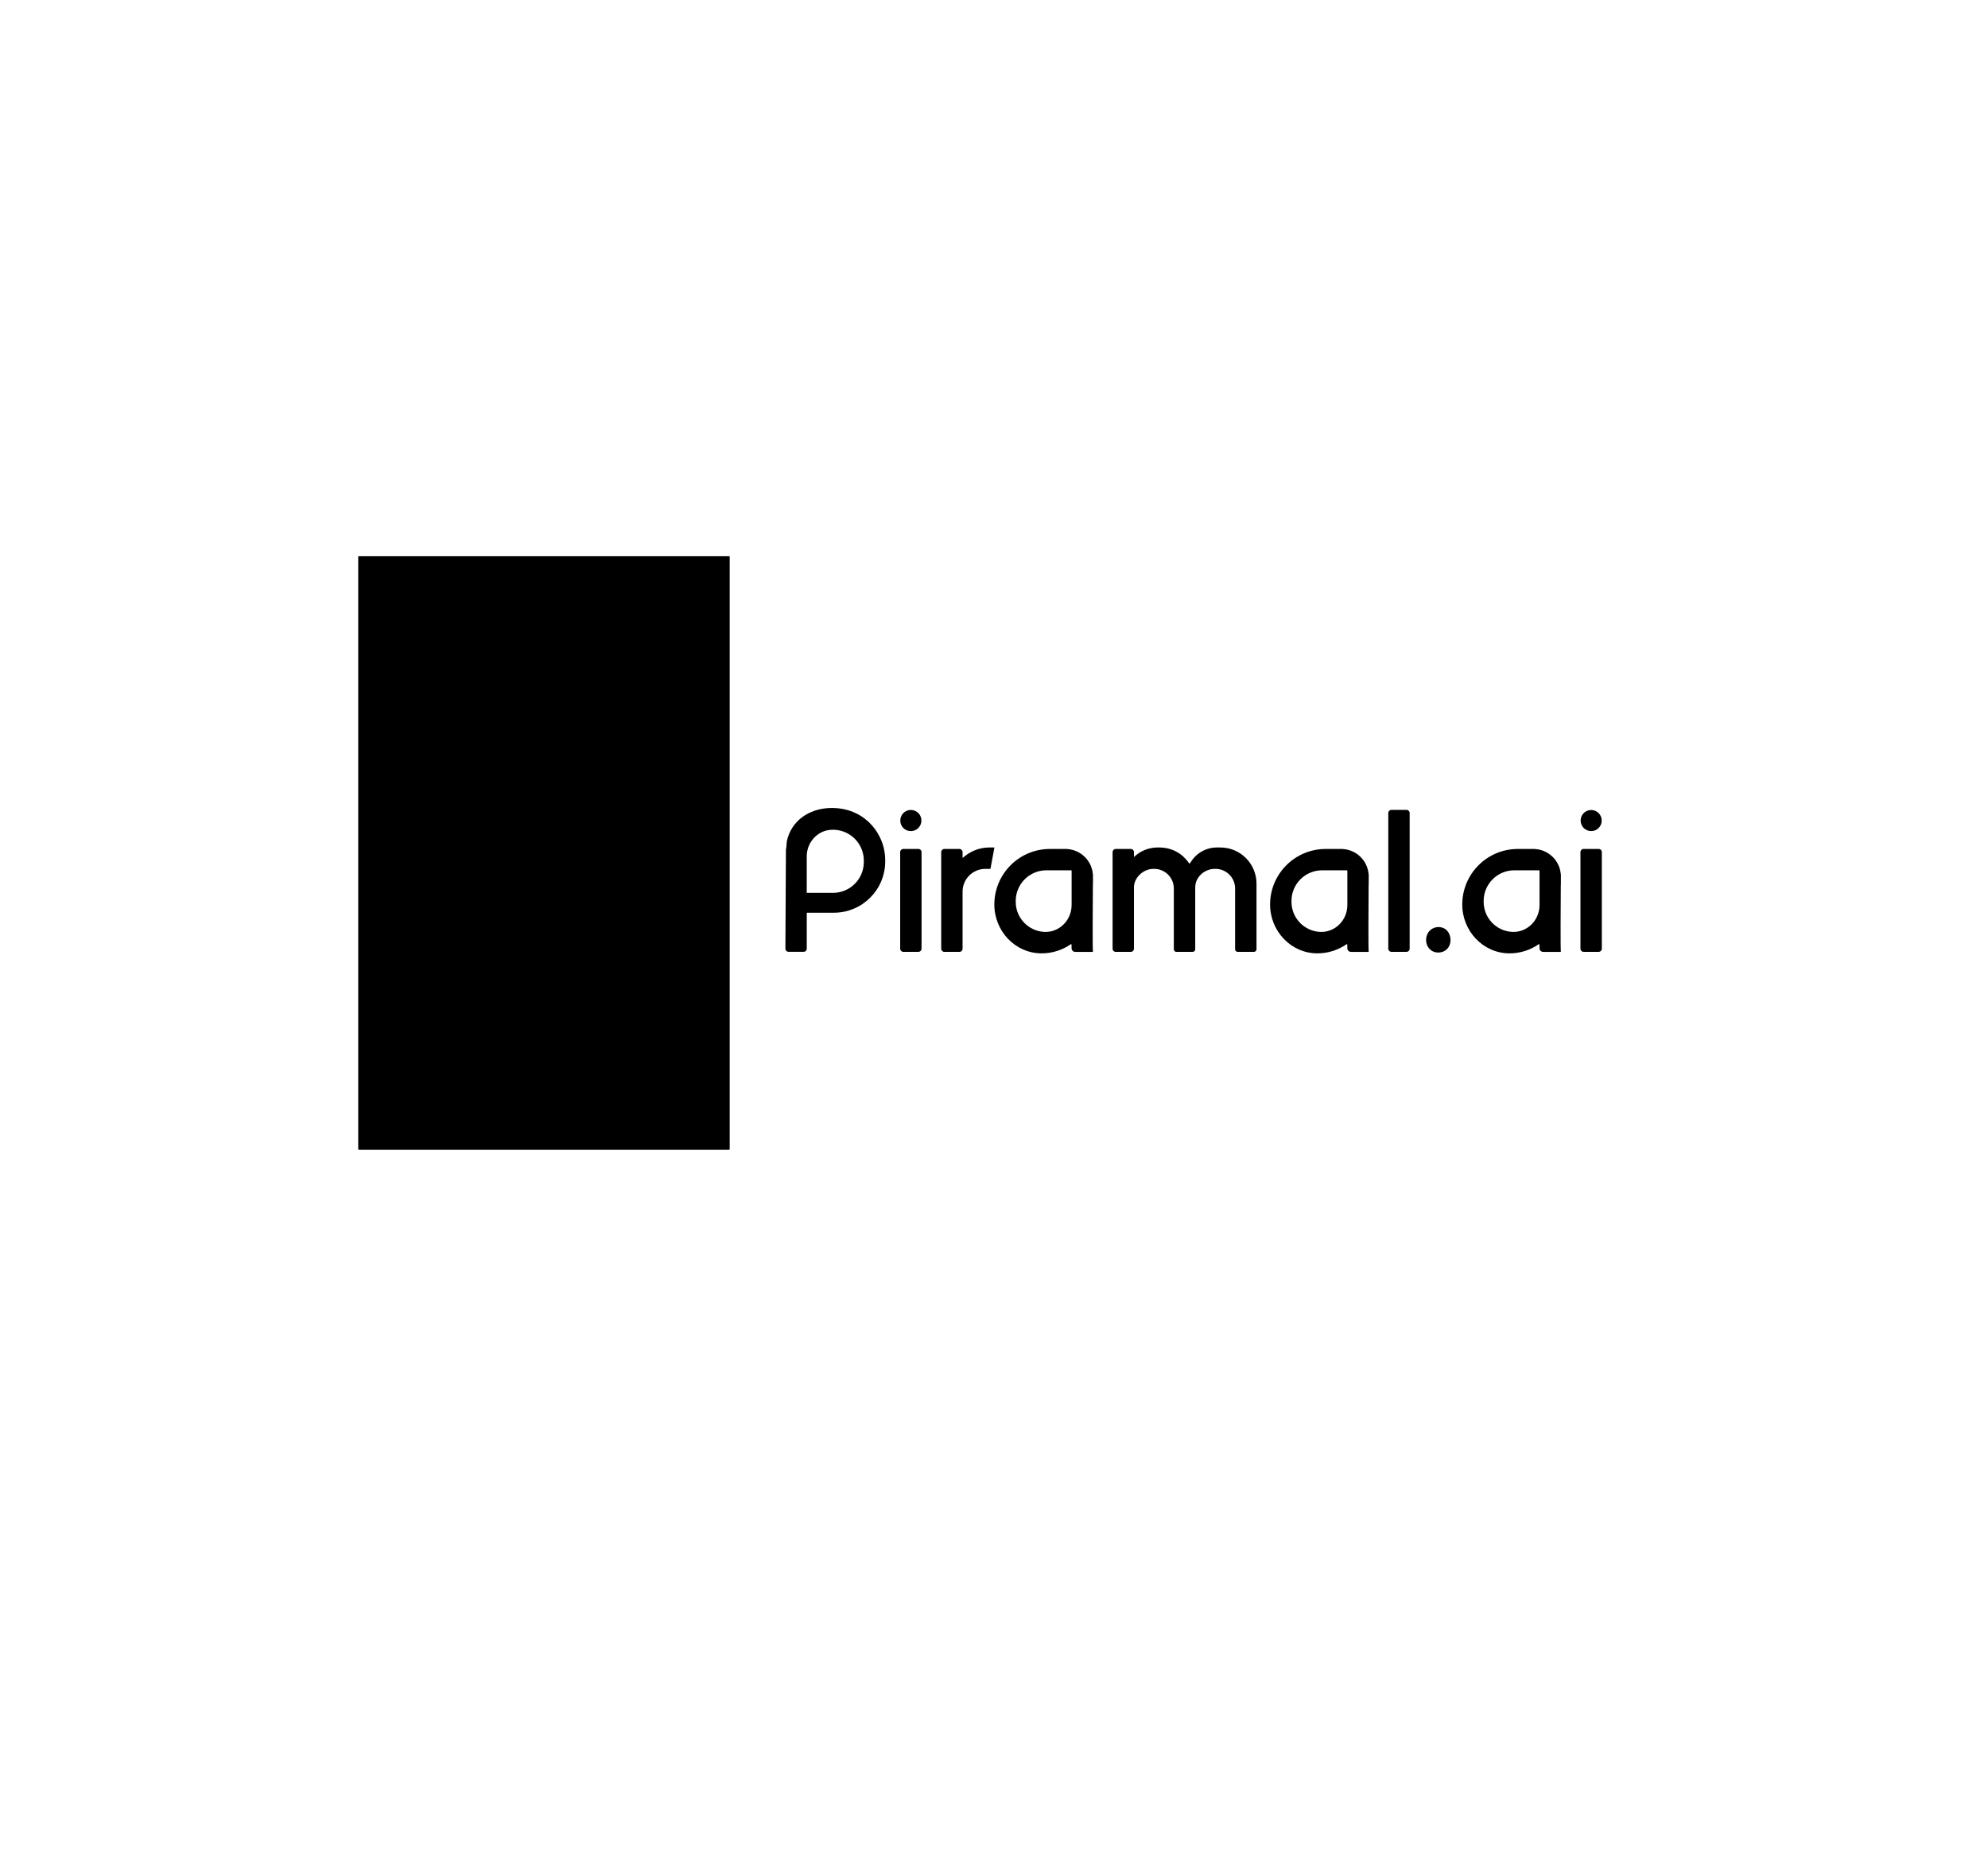
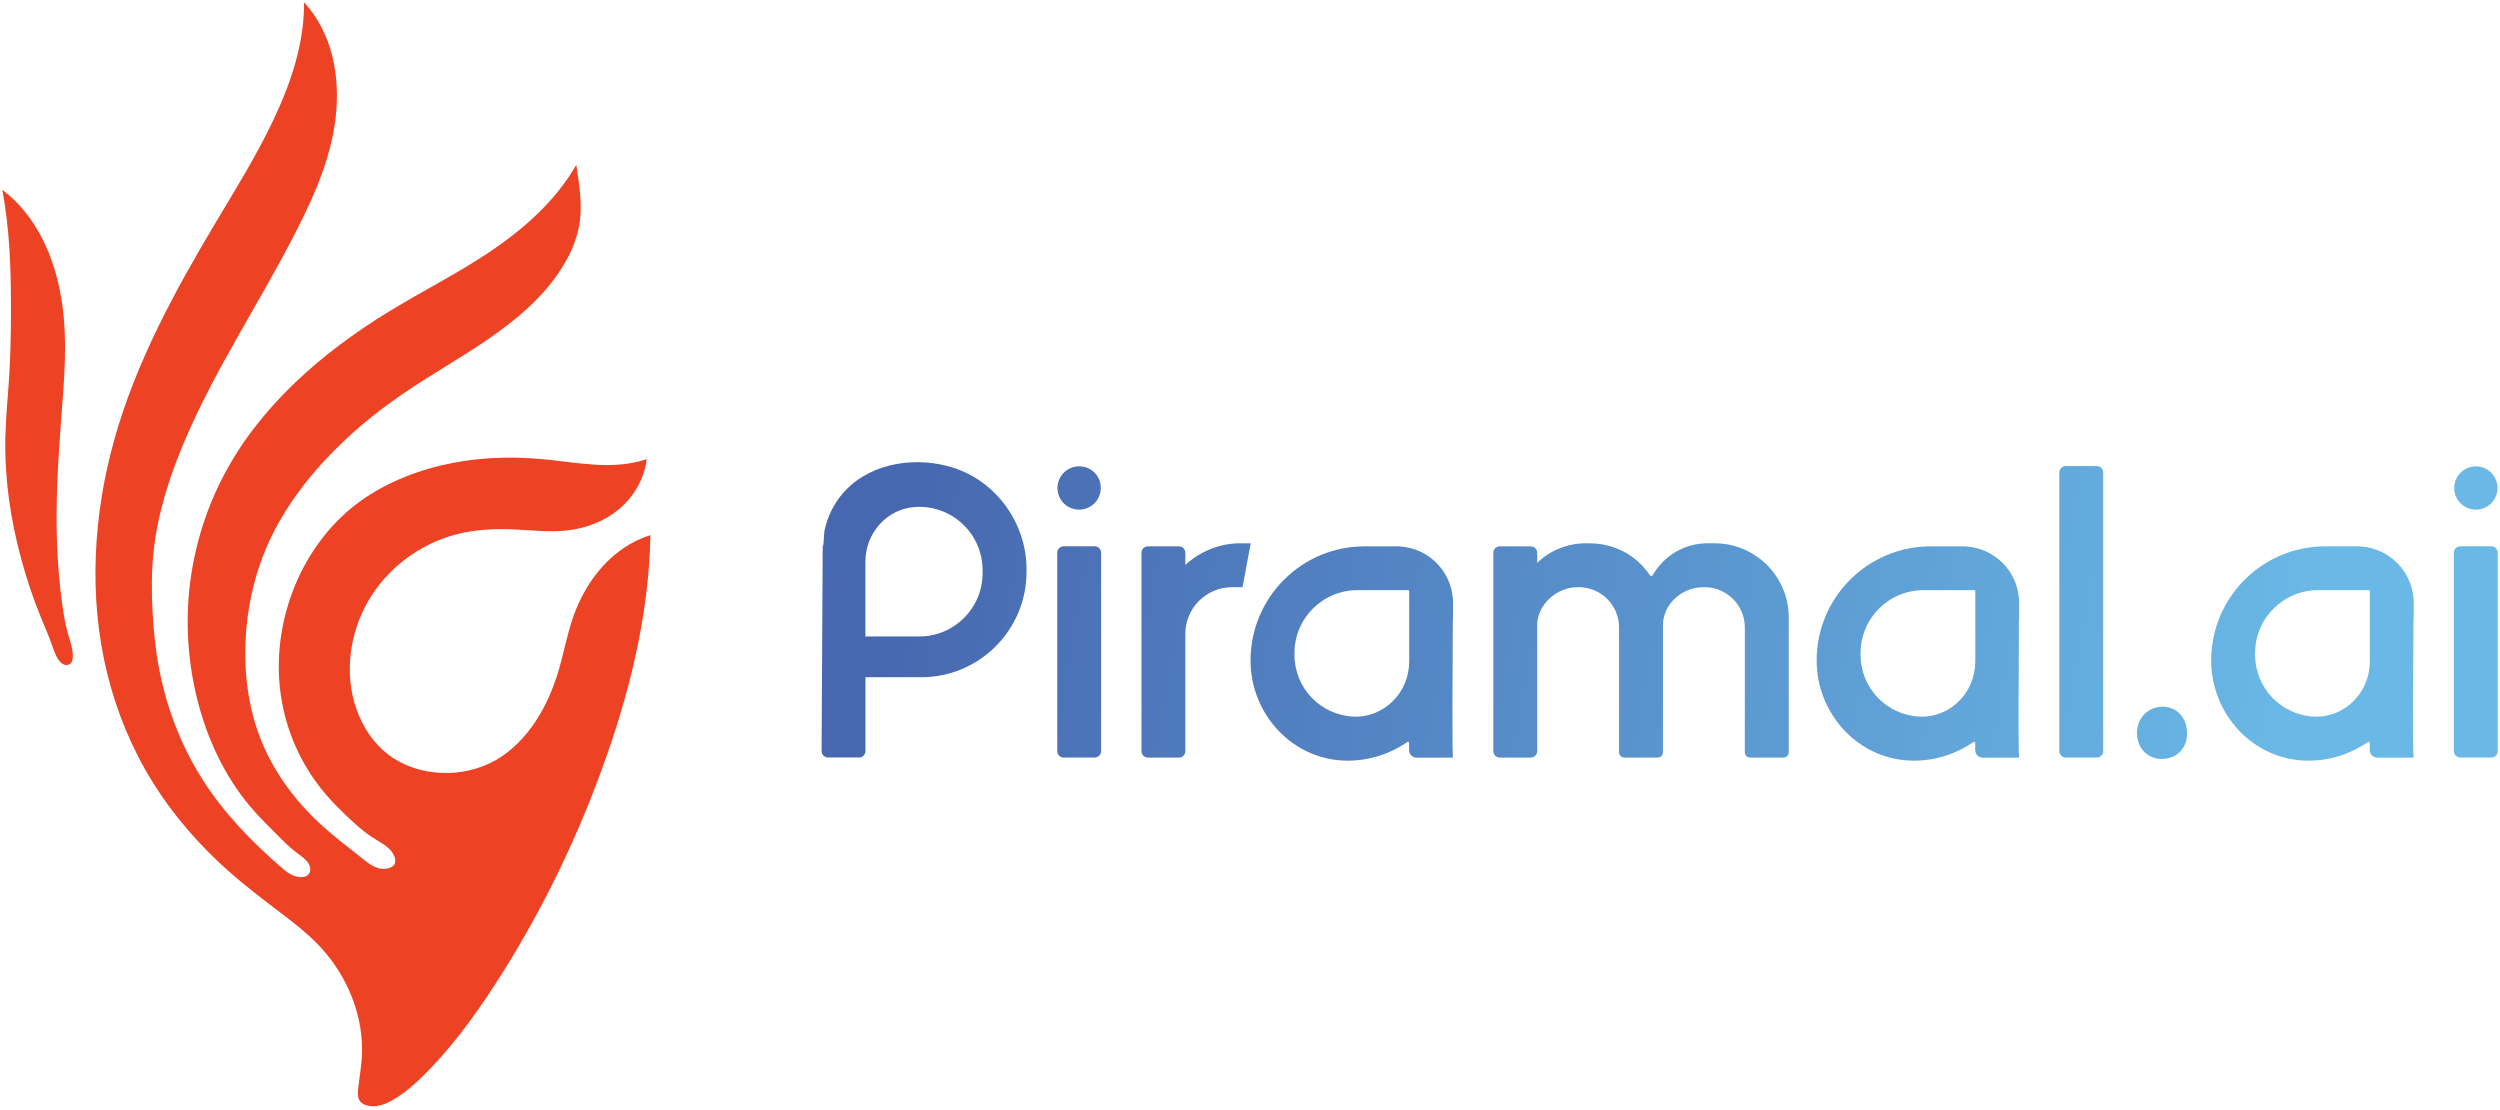
- <svg xmlns="http://www.w3.org/2000/svg" xmlns:xlink="http://www.w3.org/1999/xlink" id="Layer_1" viewBox="0 0 720 672">
+ <svg xmlns="http://www.w3.org/2000/svg" viewBox="139.51 211.09 441.03 195.71" role="img" aria-label="Piramal.ai" data-split="270">
  <defs>
-     <linearGradient id="linear-gradient" x1="296.39" y1="319.05" x2="539" y2="361.57" gradientUnits="userSpaceOnUse">
-       <stop offset="0" stop-color="#2a65fe" />
-       <stop offset="1" stop-color="#59bdfc" />
-     </linearGradient>
-     <linearGradient id="linear-gradient-2" x1="296.19" y1="320.19" x2="538.8" y2="362.71" xlink:href="#linear-gradient" />
-     <linearGradient id="linear-gradient-3" x1="301.11" y1="292.14" x2="543.71" y2="334.65" xlink:href="#linear-gradient" />
-     <linearGradient id="linear-gradient-4" x1="296.87" y1="316.34" x2="539.47" y2="358.86" xlink:href="#linear-gradient" />
-     <linearGradient id="linear-gradient-5" x1="299.03" y1="304.01" x2="541.63" y2="346.53" xlink:href="#linear-gradient" />
-     <linearGradient id="linear-gradient-6" x1="302.66" y1="283.27" x2="545.27" y2="325.79" xlink:href="#linear-gradient" />
-     <linearGradient id="linear-gradient-7" x1="299.46" y1="301.55" x2="542.06" y2="344.07" xlink:href="#linear-gradient" />
-     <linearGradient id="linear-gradient-8" x1="303.54" y1="278.3" x2="546.14" y2="320.82" xlink:href="#linear-gradient" />
-     <linearGradient id="linear-gradient-9" x1="308.45" y1="250.24" x2="551.06" y2="292.76" xlink:href="#linear-gradient" />
-     <linearGradient id="linear-gradient-10" x1="297.68" y1="311.72" x2="540.28" y2="354.24" xlink:href="#linear-gradient" />
-     <linearGradient id="linear-gradient-11" x1="300.65" y1="294.74" x2="543.26" y2="337.26" xlink:href="#linear-gradient" />
-     <linearGradient id="linear-gradient-12" x1="302.73" y1="282.91" x2="545.33" y2="325.42" xlink:href="#linear-gradient" />
-     <linearGradient id="linear-gradient-13" x1="60.1" y1="876.79" x2="60.15" y2="876.69" gradientTransform="translate(-68100 1697669) scale(1136 -1936)" gradientUnits="userSpaceOnUse">
-       <stop offset="0" stop-color="#ffe2d4" />
-       <stop offset=".3" stop-color="#ffb48e" />
-       <stop offset=".62" stop-color="#ff7a45" />
-       <stop offset=".9" stop-color="#ef4123" />
-       <stop offset="1" stop-color="#d13518" />
-     </linearGradient>
-     <clipPath id="clippath">
-       <path class="cls-1" d="M139.85,244.61l1.01,6.74.5,8.34-.1,13.57-.9,14.17.1,7.04.4,3.92,1.41,7.84,2.71,9.25,1.41,3.82,3.52,8.34.4.5.8.1.7-.4.3-.6v-.6l-1.31-5.13-.8-4.72-.6-5.63-.3-6.63.3-13.17,1.21-15.08v-7.14l-.4-4.12-.6-3.42-.8-3.12-.9-2.61-1.41-3.22-1.01-1.81-2.31-3.22-1.91-2.01-1.41-1.01ZM193.13,211.54l-.2,3.92-.8,4.62-1.21,4.22-2.11,5.43-4.72,9.35-11.16,18.9-4.32,7.94-3.42,7.04-3.92,9.85-2.71,9.45-1.41,7.54-.8,8.85.1,9.15.5,4.93.6,3.72,2.01,7.84,1.11,3.12,2.01,4.72,1.71,3.32,2.61,4.42,2.92,4.12,4.93,5.83,3.52,3.52,4.22,3.72,3.72,2.92,4.02,2.81,3.12,2.61,3.42,3.52,3.12,4.42,1.41,2.81,1.01,2.81.9,4.52.1,4.62-.2,2.21-.6,3.02v1.11l.3.9.5.5.8.3h1.01l2.11-.6,2.51-1.31,1.41-1.01,3.82-3.52,3.32-3.72,4.72-6.13,5.13-7.64,3.72-6.23,5.13-9.65,2.92-6.13,3.92-9.25,3.12-8.55,2.21-7.04,1.91-7.34,1.81-9.25.8-6.43.3-6.63h-.6l-2.11.9-3.62,2.41-2.51,2.51-2.21,3.12-1.21,2.31-1.31,3.22-1.81,7.44-1.41,4.22-2.11,4.62-2.21,3.42-2.21,2.51-2.61,2.11-2.51,1.41-2.92,1.01-2.31.4h-4.62l-3.72-.8-2.61-1.21-2.41-1.71-2.41-2.61-1.21-1.91-1.31-2.92-.8-3.12-.3-2.61.1-4.12.2-1.41.8-3.32,1.01-2.61,2.31-4.12,3.22-3.72,2.41-2.01,1.51-1.01,3.22-1.71,1.51-.6,4.32-1.21,5.03-.6h3.52l5.73.5,3.42-.1,3.82-.8,2.71-1.11,2.71-1.81,2.21-2.31,1.81-3.12.6-1.71.2-1.51-.1-.1-.2.2-2.11.6-1.41.2-3.62.1-4.22-.3-6.53-.8-2.92-.2h-5.23l-6.03.6-4.93,1.01-3.62,1.11-2.51,1.01-2.51,1.21-2.92,1.71-4.32,3.32-2.21,2.21-2.51,3.12-2.11,3.32-1.21,2.41-1.21,3.02-1.11,3.72-.8,4.32-.3,3.62v3.52l.3,3.12,1.01,4.32,1.31,3.52,1.41,2.92,2.11,3.42,2.92,3.72,3.52,3.52,3.62,2.92,3.02,2.01,1.11,1.21.4.8v.8l-.2.4-1.01.8h-1.81l-1.71-.8-6.43-4.93-5.03-4.72-3.72-4.52-2.21-3.52-1.51-3.02-1.01-2.51-1.21-4.12-.6-3.12-.4-3.52v-7.54l.6-4.83,1.01-4.32,1.81-5.13,2.71-5.53,3.92-5.83,4.42-5.13,4.12-4.02,6.33-5.13,6.23-4.32,10.56-6.43,3.32-2.41,4.83-4.02,3.02-3.02,1.61-1.91,1.91-2.81.8-1.51.8-1.91.8-2.92.3-2.11v-4.22l-.6-4.02-.2-.1-1.81,2.92-2.61,3.12-3.52,3.42-3.52,2.92-7.44,5.13-11.86,6.63-5.03,3.12-6.63,4.72-4.72,3.92-4.72,4.52-4.72,5.53-3.42,4.93-2.51,4.42-2.01,4.52-1.51,4.32-1.41,6.03-.5,3.82-.3,4.12.1,5.73.7,6.23.8,3.92,2.01,6.33,2.11,4.52,2.21,3.72,2.92,3.92,3.12,3.52,3.92,3.72,3.62,3.12.3.8-.3,1.11-.4.4-1.21.4-1.01-.2-1.21-.6-4.83-4.12-5.03-5.13-4.12-5.23-2.92-4.62-2.81-5.73-2.11-6.03-1.41-6.03-.8-5.93-.3-4.52.1-8.55.6-4.52,1.21-5.43,1.51-4.83,2.61-6.74,2.51-5.43,3.12-6.03,10.25-18.1,3.32-6.23,3.52-7.54,1.61-4.12,1.01-3.22.8-3.42.5-3.72.1-3.42-.4-3.92-.8-3.22-.8-2.11-1.81-3.42-1.81-2.41Z" />
-     </clipPath>
-     <radialGradient id="radial-gradient" cx="60.2" cy="876.76" fx="60.2" fy="876.76" r=".03" gradientTransform="translate(-127972.462 2984216.409) scale(2129.255 -3403.304)" gradientUnits="userSpaceOnUse">
-       <stop offset="0" stop-color="#fff" stop-opacity=".2" />
-       <stop offset="1" stop-color="#fff" stop-opacity="0" />
-     </radialGradient>
-     <linearGradient id="linear-gradient-14" x1="60.12" y1="876.73" x2="60.22" y2="876.7" gradientTransform="translate(-80260 1873846) scale(1337 -2137)" gradientUnits="userSpaceOnUse">
-       <stop offset="0" stop-color="#fff" stop-opacity="0" />
-       <stop offset=".33" stop-color="#fff" stop-opacity="0" />
-       <stop offset=".5" stop-color="#fff" stop-opacity=".22" />
-       <stop offset=".67" stop-color="#fff" stop-opacity="0" />
-       <stop offset="1" stop-color="#fff" stop-opacity="0" />
+     <linearGradient id="pai-word" gradientUnits="userSpaceOnUse" x1="296.39" y1="319.05" x2="539.0" y2="361.57">
+       <stop offset="0" stop-color="#4768B0" />
+       <stop offset="1" stop-color="#69B8E6" />
    </linearGradient>
  </defs>
-   <path class="cls-12" d="M302.94,292.69c-7.09-.56-14.35,2.45-17.2,9.46-.34.84-.61,1.72-.79,2.61-.08.37-.11,2.65-.31,2.8v.19s0,.03,0,.04v.36l-.19,35.44c0,.62.51,1.13,1.13,1.13h5.48c.62,0,1.13-.51,1.13-1.13v-13.03h9.83c10.26,0,18.58-8.32,18.58-18.58v-.52c0-7.99-5.26-15.41-12.9-17.85-1.54-.49-3.14-.8-4.75-.93ZM312.85,312.21c0,6.16-5,11.16-11.16,11.16h-9.51v-13.23c0-4.94,3.72-9.23,8.65-9.6,6.55-.49,12.02,4.68,12.02,11.13v.54Z" />
-   <path class="cls-10" d="M327.15,307.46h5.48c.62,0,1.13.51,1.13,1.13v35.01c0,.62-.51,1.13-1.13,1.13h-5.48c-.62,0-1.13-.51-1.13-1.13v-35.01c0-.62.51-1.13,1.13-1.13Z" />
-   <path class="cls-9" d="M329.01,300.9c2.79.62,5.21-1.81,4.6-4.6-.31-1.4-1.44-2.54-2.85-2.85-2.79-.62-5.21,1.81-4.6,4.6.31,1.4,1.44,2.54,2.85,2.85Z" />
-   <path class="cls-8" d="M358.34,306.93c-3.75,0-7.14,1.47-9.72,3.81v-2.14c0-.62-.51-1.13-1.13-1.13h-5.48c-.62,0-1.13.51-1.13,1.13v35.01c0,.62.51,1.13,1.13,1.13h5.48c.62,0,1.13-.51,1.13-1.13v-20.7c0-4.55,3.69-8.23,8.24-8.23h1.85l1.44-7.74h-1.81Z" />
-   <path class="cls-5" d="M441.94,306.93h-1.21c-4,0-7.67,2.15-9.64,5.6-.12.21-.41.23-.53.03-.92-1.42-4.21-5.63-10.79-5.63h-.5c-3.24,0-6.32,1.26-8.58,3.46v-1.79c0-.62-.51-1.13-1.13-1.13h-5.48c-.62,0-1.13.51-1.13,1.13v35.01c0,.62.51,1.13,1.13,1.13h5.48c.62,0,1.13-.51,1.13-1.13v-22.22c0-3.5,3.31-6.71,7.09-6.71h.24c3.93,0,7.11,3.18,7.11,7.11v22.02c0,.51.42.93.93.93h5.89c.51,0,.93-.42.93-.93v-22.45c0-3.66,3.32-6.68,7.09-6.68h.24c3.93,0,7.11,3.18,7.11,7.11v22.02c0,.51.42.93.93.93h5.89c.51,0,.93-.42.93-.93v-23.78c0-7.23-5.86-13.1-13.1-13.1Z" />
-   <path class="cls-6" d="M503.93,293.31h5.48c.62,0,1.13.51,1.13,1.13v49.16c0,.62-.51,1.13-1.13,1.13h-5.48c-.62,0-1.13-.51-1.13-1.13v-49.16c0-.62.51-1.13,1.13-1.13Z" />
-   <path class="cls-4" d="M521.02,335.76c-2.58,0-4.52,2-4.52,4.65s1.88,4.57,4.38,4.57c2.82,0,4.53-2.16,4.45-4.57,0-2.69-1.81-4.65-4.3-4.65Z" />
-   <rect class="cls-3" x="572.4" y="307.46" width="7.74" height="37.27" rx="1.13" ry="1.13" />
-   <circle class="cls-7" cx="576.28" cy="297.18" r="3.82" />
-   <path class="cls-13" d="M395.8,316.57c-.42-4.88-4.35-8.74-9.25-9.07l-.04-.03h-6.26c-11.1,0-20.09,8.98-20.13,20.07-.03,9.59,7.49,17.71,17.08,17.74,3.94.01,7.58-1.22,10.59-3.29.13-.09.3,0,.3.16v1.27c0,.73.59,1.33,1.33,1.33h6.22c.11,0,.2-.09.2-.2-.18-.18-.08-16.55-.03-24.14l.03.03v-2.99s0-.08,0-.12c0-.46,0-.72,0-.72l-.04-.04ZM388.1,327.85c0,5.39-4.42,9.89-9.81,9.66-5.8-.25-10.42-5.03-10.42-10.89v-.32c0-6.13,4.97-11.1,11.1-11.1h8.94c.11,0,.2.09.2.2v12.45Z" />
-   <path class="cls-14" d="M495.67,316.57c-.42-4.88-4.35-8.74-9.25-9.07l-.04-.03h-6.26c-11.1,0-20.09,8.98-20.13,20.07-.03,9.59,7.49,17.71,17.08,17.74,3.94.01,7.58-1.22,10.59-3.29.13-.09.3,0,.3.16v1.27c0,.73.59,1.33,1.33,1.33h6.22c.11,0,.2-.09.2-.2-.18-.18-.08-16.55-.03-24.14l.03.03v-2.99s0-.08,0-.12c0-.46,0-.72,0-.72l-.04-.04ZM487.97,327.85c0,5.39-4.42,9.89-9.81,9.66-5.8-.25-10.42-5.03-10.42-10.89v-.32c0-6.13,4.97-11.1,11.1-11.1h8.94c.11,0,.2.09.2.2v12.45Z" />
-   <path class="cls-15" d="M565.27,316.57c-.42-4.88-4.35-8.74-9.25-9.07l-.04-.03h-6.26c-11.1,0-20.09,8.98-20.13,20.07-.03,9.59,7.49,17.71,17.08,17.74,3.94.01,7.58-1.22,10.59-3.29.13-.09.3,0,.3.16v1.27c0,.73.59,1.33,1.33,1.33h6.22c.11,0,.2-.09.2-.2-.18-.18-.08-16.55-.03-24.14l.03.03v-2.99s0-.08,0-.12c0-.46,0-.72,0-.72l-.04-.04ZM557.57,327.85c0,5.39-4.42,9.89-9.81,9.66-5.8-.25-10.42-5.03-10.42-10.89v-.32c0-6.13,4.97-11.1,11.1-11.1h8.94c.11,0,.2.09.2.2v12.45Z" />
-   <path class="cls-16" d="M139.85,244.61l1.01,6.74.5,8.34-.1,13.57-.9,14.17.1,7.04.4,3.92,1.41,7.84,2.71,9.25,1.41,3.82,3.52,8.34.4.5.8.1.7-.4.3-.6v-.6l-1.31-5.13-.8-4.72-.6-5.63-.3-6.63.3-13.17,1.21-15.08v-7.14l-.4-4.12-.6-3.42-.8-3.12-.9-2.61-1.41-3.22-1.01-1.81-2.31-3.22-1.91-2.01-1.41-1.01ZM193.13,211.54l-.2,3.92-.8,4.62-1.21,4.22-2.11,5.43-4.72,9.35-11.16,18.9-4.32,7.94-3.42,7.04-3.92,9.85-2.71,9.45-1.41,7.54-.8,8.85.1,9.15.5,4.93.6,3.72,2.01,7.84,1.11,3.12,2.01,4.72,1.71,3.32,2.61,4.42,2.92,4.12,4.93,5.83,3.52,3.52,4.22,3.72,3.72,2.92,4.02,2.81,3.12,2.61,3.42,3.52,3.12,4.42,1.41,2.81,1.01,2.81.9,4.52.1,4.62-.2,2.21-.6,3.02v1.11l.3.9.5.5.8.3h1.01l2.11-.6,2.51-1.31,1.41-1.01,3.82-3.52,3.32-3.72,4.72-6.13,5.13-7.64,3.72-6.23,5.13-9.65,2.92-6.13,3.92-9.25,3.12-8.55,2.21-7.04,1.91-7.34,1.81-9.25.8-6.43.3-6.63h-.6l-2.11.9-3.62,2.41-2.51,2.51-2.21,3.12-1.21,2.31-1.31,3.22-1.81,7.44-1.41,4.22-2.11,4.62-2.21,3.42-2.21,2.51-2.61,2.11-2.51,1.41-2.92,1.01-2.31.4h-4.62l-3.72-.8-2.61-1.21-2.41-1.71-2.41-2.61-1.21-1.91-1.31-2.92-.8-3.12-.3-2.61.1-4.12.2-1.41.8-3.32,1.01-2.61,2.31-4.12,3.22-3.72,2.41-2.01,1.51-1.01,3.22-1.71,1.51-.6,4.32-1.21,5.03-.6h3.52l5.73.5,3.42-.1,3.82-.8,2.71-1.11,2.71-1.81,2.21-2.31,1.81-3.12.6-1.71.2-1.51-.1-.1-.2.2-2.11.6-1.41.2-3.62.1-4.22-.3-6.53-.8-2.92-.2h-5.23l-6.03.6-4.93,1.01-3.62,1.11-2.51,1.01-2.51,1.21-2.92,1.71-4.32,3.32-2.21,2.21-2.51,3.12-2.11,3.32-1.21,2.41-1.21,3.02-1.11,3.72-.8,4.32-.3,3.62v3.52l.3,3.12,1.01,4.32,1.31,3.52,1.41,2.92,2.11,3.42,2.92,3.72,3.52,3.52,3.62,2.92,3.02,2.01,1.11,1.21.4.8v.8l-.2.4-1.01.8h-1.81l-1.71-.8-6.43-4.93-5.03-4.72-3.72-4.52-2.21-3.52-1.51-3.02-1.01-2.51-1.21-4.12-.6-3.12-.4-3.52v-7.54l.6-4.83,1.01-4.32,1.81-5.13,2.71-5.53,3.92-5.83,4.42-5.13,4.12-4.02,6.33-5.13,6.23-4.32,10.56-6.43,3.32-2.41,4.83-4.02,3.02-3.02,1.61-1.91,1.91-2.81.8-1.51.8-1.91.8-2.92.3-2.11v-4.22l-.6-4.02-.2-.1-1.81,2.92-2.61,3.12-3.52,3.42-3.52,2.92-7.44,5.13-11.86,6.63-5.03,3.12-6.63,4.72-4.72,3.92-4.72,4.52-4.72,5.53-3.42,4.93-2.51,4.42-2.01,4.52-1.51,4.32-1.41,6.03-.5,3.82-.3,4.12.1,5.73.7,6.23.8,3.92,2.01,6.33,2.11,4.52,2.21,3.72,2.92,3.92,3.12,3.52,3.92,3.72,3.62,3.12.3.8-.3,1.11-.4.4-1.21.4-1.01-.2-1.21-.6-4.83-4.12-5.03-5.13-4.12-5.23-2.92-4.62-2.81-5.73-2.11-6.03-1.41-6.03-.8-5.93-.3-4.52.1-8.55.6-4.52,1.21-5.43,1.51-4.83,2.61-6.74,2.51-5.43,3.12-6.03,10.25-18.1,3.32-6.23,3.52-7.54,1.61-4.12,1.01-3.22.8-3.42.5-3.72.1-3.42-.4-3.92-.8-3.22-.8-2.11-1.81-3.42-1.81-2.41Z" />
-   <g class="cls-18">
-     <rect class="cls-11" x="129.8" y="201.48" width="134.41" height="214.83" />
-     <rect class="cls-17" x="129.8" y="201.48" width="134.41" height="214.83" />
+   <path id="pai-flame" fill="#ED4224" d="M193.15,211.49C198.18,216.98 199.54,224.59 198.73,231.75C197.96,238.67 195.16,245.16 191.99,251.42C185.66,263.93 177.86,275.5 172.31,288.33C169.54,294.75 167.33,301.48 166.6,308.41C166.23,311.89 166.23,315.42 166.42,318.93C166.6,322.39 166.95,325.83 167.61,329.23C168.94,336.07 171.5,342.73 175.24,348.61C178.97,354.49 183.89,359.57 189.18,364.14C189.85,364.72 190.52,365.29 191.37,365.59C192.21,365.9 193.23,365.95 193.79,365.49C194.07,365.26 194.24,364.89 194.25,364.51C194.26,364.12 194.12,363.71 193.89,363.35C193.44,362.63 192.62,362.1 191.89,361.55C190.42,360.45 189.26,359.23 188.04,358C186.85,356.8 185.6,355.58 184.45,354.29C179.75,349.05 176.6,342.68 174.71,335.98C172.83,329.27 172.2,322.23 172.89,315.27C173.59,308.32 175.62,301.45 178.81,295.28C185.18,282.93 196.2,273.34 208.11,266.06C214.06,262.42 220.23,259.35 226.03,255.44C232.02,251.39 237.61,246.43 241.17,240.16C241.66,243.39 242.25,246.89 241.79,250.21C241.39,253.16 240.15,255.96 238.54,258.49C235.33,263.54 230.66,267.45 225.71,270.86C220.73,274.29 215.48,277.21 210.52,280.61C205.59,283.98 200.96,287.83 196.88,292.22C192.76,296.64 189.2,301.62 186.77,307.1C184.35,312.54 183.04,318.47 182.81,324.47C182.58,330.51 183.45,336.61 185.76,342.14C188.06,347.65 191.79,352.59 196.17,356.59C198.39,358.62 200.77,360.41 203.22,362.37C204.45,363.35 205.69,364.38 207.19,364.38C207.94,364.38 208.75,364.12 209.07,363.6C209.37,363.1 209.23,362.37 208.89,361.76C208.19,360.47 206.64,359.73 205.31,358.88C204.02,358.06 202.94,357.13 201.87,356.16C199.69,354.19 197.53,352.03 195.71,349.64C192.04,344.83 189.73,339.08 188.97,333.13C188.22,327.22 189,321.1 191.12,315.48C193.25,309.83 196.74,304.68 201.34,300.85C205.91,297.05 211.58,294.56 217.41,293.18C223.24,291.8 229.23,291.53 235.2,292.09C241.38,292.66 247.54,294.12 253.59,292.09C253.21,295.58 251.27,298.81 248.58,301.02C246.03,303.12 242.8,304.31 239.54,304.67C236.27,305.03 232.97,304.58 229.64,304.46C226.32,304.34 222.96,304.56 219.78,305.42C213.42,307.14 207.76,311.41 204.45,317.15C201.14,322.88 200.2,330.09 202.43,336.31C203.55,339.43 205.46,342.3 208.07,344.26C210.68,346.23 214,347.29 217.34,347.44C220.67,347.59 224.03,346.83 226.89,345.23C229.75,343.62 232.11,341.18 233.95,338.41C235.79,335.65 237.1,332.58 238.05,329.4C238.99,326.22 239.56,322.95 240.66,319.83C242.95,313.39 247.51,307.63 254.25,305.49C253.99,319.76 250.48,333.76 245.55,347.17C240.72,360.32 234.52,372.91 226.89,384.69C223.06,390.59 218.88,396.3 213.89,401.14C212.64,402.35 211.34,403.5 209.82,404.51C208.3,405.53 206.55,406.4 204.88,406.23C204.05,406.14 203.24,405.8 202.89,405.15C202.53,404.51 202.63,403.56 202.75,402.64C202.97,400.84 203.26,399.15 203.35,397.45C203.73,390.53 200.9,383.5 196.21,378.35C193.85,375.76 191.03,373.64 188.23,371.52C185.47,369.42 182.73,367.31 180.13,365.03C174.86,360.4 170.15,355.04 166.44,349.07C162.76,343.14 160.07,336.62 158.41,329.85C155.09,316.29 155.95,301.79 159.76,288.34C163.57,274.89 170.32,262.48 177.5,250.45C181.08,244.45 184.76,238.55 187.75,232.23C190.84,225.71 193.2,218.75 193.15,211.49ZM139.91,244.57C145.94,249.09 149.13,256.41 150.34,263.8C151.51,270.94 150.83,278.14 150.28,285.34C149.74,292.54 149.32,299.74 149.57,306.94C149.7,310.57 150,314.19 150.5,317.79C150.75,319.57 151.04,321.34 151.54,323.04C151.8,323.91 152.11,324.76 152.27,325.73C152.42,326.67 152.44,327.72 151.93,328.17C151.65,328.41 151.22,328.48 150.82,328.34C150.47,328.21 150.14,327.9 149.88,327.55C149.33,326.81 149.04,325.89 148.73,325C148.12,323.26 147.39,321.64 146.72,319.99C145.37,316.69 144.22,313.27 143.28,309.79C141.38,302.81 140.31,295.62 140.45,288.41C140.52,284.79 140.9,281.17 141.13,277.54C141.35,273.96 141.42,270.38 141.44,266.79C141.47,259.35 141.3,251.9 139.91,244.57Z" />
+   <g id="pai-wordmark" fill="url(#pai-word)">
+     <path d="M302.94,292.69c-7.09-.56-14.35,2.45-17.2,9.46-.34.84-.61,1.72-.79,2.61-.08.37-.11,2.65-.31,2.8v.19s0,.03,0,.04v.36l-.19,35.44c0,.62.51,1.13,1.13,1.13h5.48c.62,0,1.13-.51,1.13-1.13v-13.03h9.83c10.26,0,18.58-8.32,18.58-18.58v-.52c0-7.99-5.26-15.41-12.9-17.85-1.54-.49-3.14-.8-4.75-.93ZM312.85,312.21c0,6.16-5,11.16-11.16,11.16h-9.51v-13.23c0-4.94,3.72-9.23,8.65-9.6,6.55-.49,12.02,4.68,12.02,11.13v.54Z" />
+     <path d="M327.15,307.46h5.48c.62,0,1.13.51,1.13,1.13v35.01c0,.62-.51,1.13-1.13,1.13h-5.48c-.62,0-1.13-.51-1.13-1.13v-35.01c0-.62.51-1.13,1.13-1.13Z" />
+     <path d="M329.01,300.9c2.79.62,5.21-1.81,4.6-4.6-.31-1.4-1.44-2.54-2.85-2.85-2.79-.62-5.21,1.81-4.6,4.6.31,1.4,1.44,2.54,2.85,2.85Z" />
+     <path d="M358.34,306.93c-3.75,0-7.14,1.47-9.72,3.81v-2.14c0-.62-.51-1.13-1.13-1.13h-5.48c-.62,0-1.13.51-1.13,1.13v35.01c0,.62.51,1.13,1.13,1.13h5.48c.62,0,1.13-.51,1.13-1.13v-20.7c0-4.55,3.69-8.23,8.24-8.23h1.85l1.44-7.74h-1.81Z" />
+     <path d="M441.94,306.93h-1.21c-4,0-7.67,2.15-9.64,5.6-.12.21-.41.23-.53.03-.92-1.42-4.21-5.63-10.79-5.63h-.5c-3.24,0-6.32,1.26-8.58,3.46v-1.79c0-.62-.51-1.13-1.13-1.13h-5.48c-.62,0-1.13.51-1.13,1.13v35.01c0,.62.51,1.13,1.13,1.13h5.48c.62,0,1.13-.51,1.13-1.13v-22.22c0-3.5,3.31-6.71,7.09-6.71h.24c3.93,0,7.11,3.18,7.11,7.11v22.02c0,.51.42.93.93.93h5.89c.51,0,.93-.42.93-.93v-22.45c0-3.66,3.32-6.68,7.09-6.68h.24c3.93,0,7.11,3.18,7.11,7.11v22.02c0,.51.42.93.93.93h5.89c.51,0,.93-.42.93-.93v-23.78c0-7.23-5.86-13.1-13.1-13.1Z" />
+     <path d="M503.93,293.31h5.48c.62,0,1.13.51,1.13,1.13v49.16c0,.62-.51,1.13-1.13,1.13h-5.48c-.62,0-1.13-.51-1.13-1.13v-49.16c0-.62.51-1.13,1.13-1.13Z" />
+     <path d="M521.02,335.76c-2.58,0-4.52,2-4.52,4.65s1.88,4.57,4.38,4.57c2.82,0,4.53-2.16,4.45-4.57,0-2.69-1.81-4.65-4.3-4.65Z" />
+     <rect x="572.4" y="307.46" width="7.74" height="37.27" rx="1.13" ry="1.13" />
+     <circle cx="576.28" cy="297.18" r="3.82" />
+     <path d="M395.8,316.57c-.42-4.88-4.35-8.74-9.25-9.07l-.04-.03h-6.26c-11.1,0-20.09,8.98-20.13,20.07-.03,9.59,7.49,17.71,17.08,17.74,3.94.01,7.58-1.22,10.59-3.29.13-.09.3,0,.3.16v1.27c0,.73.59,1.33,1.33,1.33h6.22c.11,0,.2-.09.2-.2-.18-.18-.08-16.55-.03-24.14l.03.03v-2.99s0-.08,0-.12c0-.46,0-.72,0-.72l-.04-.04ZM388.1,327.85c0,5.39-4.42,9.89-9.81,9.66-5.8-.25-10.42-5.03-10.42-10.89v-.32c0-6.13,4.97-11.1,11.1-11.1h8.94c.11,0,.2.09.2.2v12.45Z" />
+     <path d="M495.67,316.57c-.42-4.88-4.35-8.74-9.25-9.07l-.04-.03h-6.26c-11.1,0-20.09,8.98-20.13,20.07-.03,9.59,7.49,17.71,17.08,17.74,3.94.01,7.58-1.22,10.59-3.29.13-.09.3,0,.3.16v1.27c0,.73.59,1.33,1.33,1.33h6.22c.11,0,.2-.09.2-.2-.18-.18-.08-16.55-.03-24.14l.03.03v-2.99s0-.08,0-.12c0-.46,0-.72,0-.72l-.04-.04ZM487.97,327.85c0,5.39-4.42,9.89-9.81,9.66-5.8-.25-10.42-5.03-10.42-10.89v-.32c0-6.13,4.97-11.1,11.1-11.1h8.94c.11,0,.2.09.2.2v12.45Z" />
+     <path d="M565.27,316.57c-.42-4.88-4.35-8.74-9.25-9.07l-.04-.03h-6.26c-11.1,0-20.09,8.98-20.13,20.07-.03,9.59,7.49,17.71,17.08,17.74,3.94.01,7.58-1.22,10.59-3.29.13-.09.3,0,.3.16v1.27c0,.73.59,1.33,1.33,1.33h6.22c.11,0,.2-.09.2-.2-.18-.18-.08-16.55-.03-24.14l.03.03v-2.99s0-.08,0-.12c0-.46,0-.72,0-.72l-.04-.04ZM557.57,327.85c0,5.39-4.42,9.89-9.81,9.66-5.8-.25-10.42-5.03-10.42-10.89v-.32c0-6.13,4.97-11.1,11.1-11.1h8.94c.11,0,.2.09.2.2v12.45Z" />
  </g>
-   <path class="cls-2" d="M139.85,244.61l1.01,6.74.5,8.34-.1,13.57-.9,14.17.1,7.04.4,3.92,1.41,7.84,2.71,9.25,1.41,3.82,3.52,8.34.4.5.8.1.7-.4.3-.6v-.6l-1.31-5.13-.8-4.72-.6-5.63-.3-6.63.3-13.17,1.21-15.08v-7.14l-.4-4.12-.6-3.42-.8-3.12-.9-2.61-1.41-3.22-1.01-1.81-2.31-3.22-1.91-2.01-1.41-1.01ZM193.13,211.54l-.2,3.92-.8,4.62-1.21,4.22-2.11,5.43-4.72,9.35-11.16,18.9-4.32,7.94-3.42,7.04-3.92,9.85-2.71,9.45-1.41,7.54-.8,8.85.1,9.15.5,4.93.6,3.72,2.01,7.84,1.11,3.12,2.01,4.72,1.71,3.32,2.61,4.42,2.92,4.12,4.93,5.83,3.52,3.52,4.22,3.72,3.72,2.92,4.02,2.81,3.12,2.61,3.42,3.52,3.12,4.42,1.41,2.81,1.01,2.81.9,4.52.1,4.62-.2,2.21-.6,3.02v1.11l.3.9.5.5.8.3h1.01l2.11-.6,2.51-1.31,1.41-1.01,3.82-3.52,3.32-3.72,4.72-6.13,5.13-7.64,3.72-6.23,5.13-9.65,2.92-6.13,3.92-9.25,3.12-8.55,2.21-7.04,1.91-7.34,1.81-9.25.8-6.43.3-6.63h-.6l-2.11.9-3.62,2.41-2.51,2.51-2.21,3.12-1.21,2.31-1.31,3.22-1.81,7.44-1.41,4.22-2.11,4.62-2.21,3.42-2.21,2.51-2.61,2.11-2.51,1.41-2.92,1.01-2.31.4h-4.62l-3.72-.8-2.61-1.21-2.41-1.71-2.41-2.61-1.21-1.91-1.31-2.92-.8-3.12-.3-2.61.1-4.12.2-1.41.8-3.32,1.01-2.61,2.31-4.12,3.22-3.72,2.41-2.01,1.51-1.01,3.22-1.71,1.51-.6,4.32-1.21,5.03-.6h3.52l5.73.5,3.42-.1,3.82-.8,2.71-1.11,2.71-1.81,2.21-2.31,1.81-3.12.6-1.71.2-1.51-.1-.1-.2.2-2.11.6-1.41.2-3.62.1-4.22-.3-6.53-.8-2.92-.2h-5.23l-6.03.6-4.93,1.01-3.62,1.11-2.51,1.01-2.51,1.21-2.92,1.71-4.32,3.32-2.21,2.21-2.51,3.12-2.11,3.32-1.21,2.41-1.21,3.02-1.11,3.72-.8,4.32-.3,3.62v3.52l.3,3.12,1.01,4.32,1.31,3.52,1.41,2.92,2.11,3.42,2.92,3.72,3.52,3.52,3.62,2.92,3.02,2.01,1.11,1.21.4.8v.8l-.2.4-1.01.8h-1.81l-1.71-.8-6.43-4.93-5.03-4.72-3.72-4.52-2.21-3.52-1.51-3.02-1.01-2.51-1.21-4.12-.6-3.12-.4-3.52v-7.54l.6-4.83,1.01-4.32,1.81-5.13,2.71-5.53,3.92-5.83,4.42-5.13,4.12-4.02,6.33-5.13,6.23-4.32,10.56-6.43,3.32-2.41,4.83-4.02,3.02-3.02,1.61-1.91,1.91-2.81.8-1.51.8-1.91.8-2.92.3-2.11v-4.22l-.6-4.02-.2-.1-1.81,2.92-2.61,3.12-3.52,3.42-3.52,2.92-7.44,5.13-11.86,6.63-5.03,3.12-6.63,4.72-4.72,3.92-4.72,4.52-4.72,5.53-3.42,4.93-2.51,4.42-2.01,4.52-1.51,4.32-1.41,6.03-.5,3.82-.3,4.12.1,5.73.7,6.23.8,3.92,2.01,6.33,2.11,4.52,2.21,3.72,2.92,3.92,3.12,3.52,3.92,3.72,3.62,3.12.3.8-.3,1.11-.4.4-1.21.4-1.01-.2-1.21-.6-4.83-4.12-5.03-5.13-4.12-5.23-2.92-4.62-2.81-5.73-2.11-6.03-1.41-6.03-.8-5.93-.3-4.52.1-8.55.6-4.52,1.21-5.43,1.51-4.83,2.61-6.74,2.51-5.43,3.12-6.03,10.25-18.1,3.32-6.23,3.52-7.54,1.61-4.12,1.01-3.22.8-3.42.5-3.72.1-3.42-.4-3.92-.8-3.22-.8-2.11-1.81-3.42-1.81-2.41Z" />
</svg>
